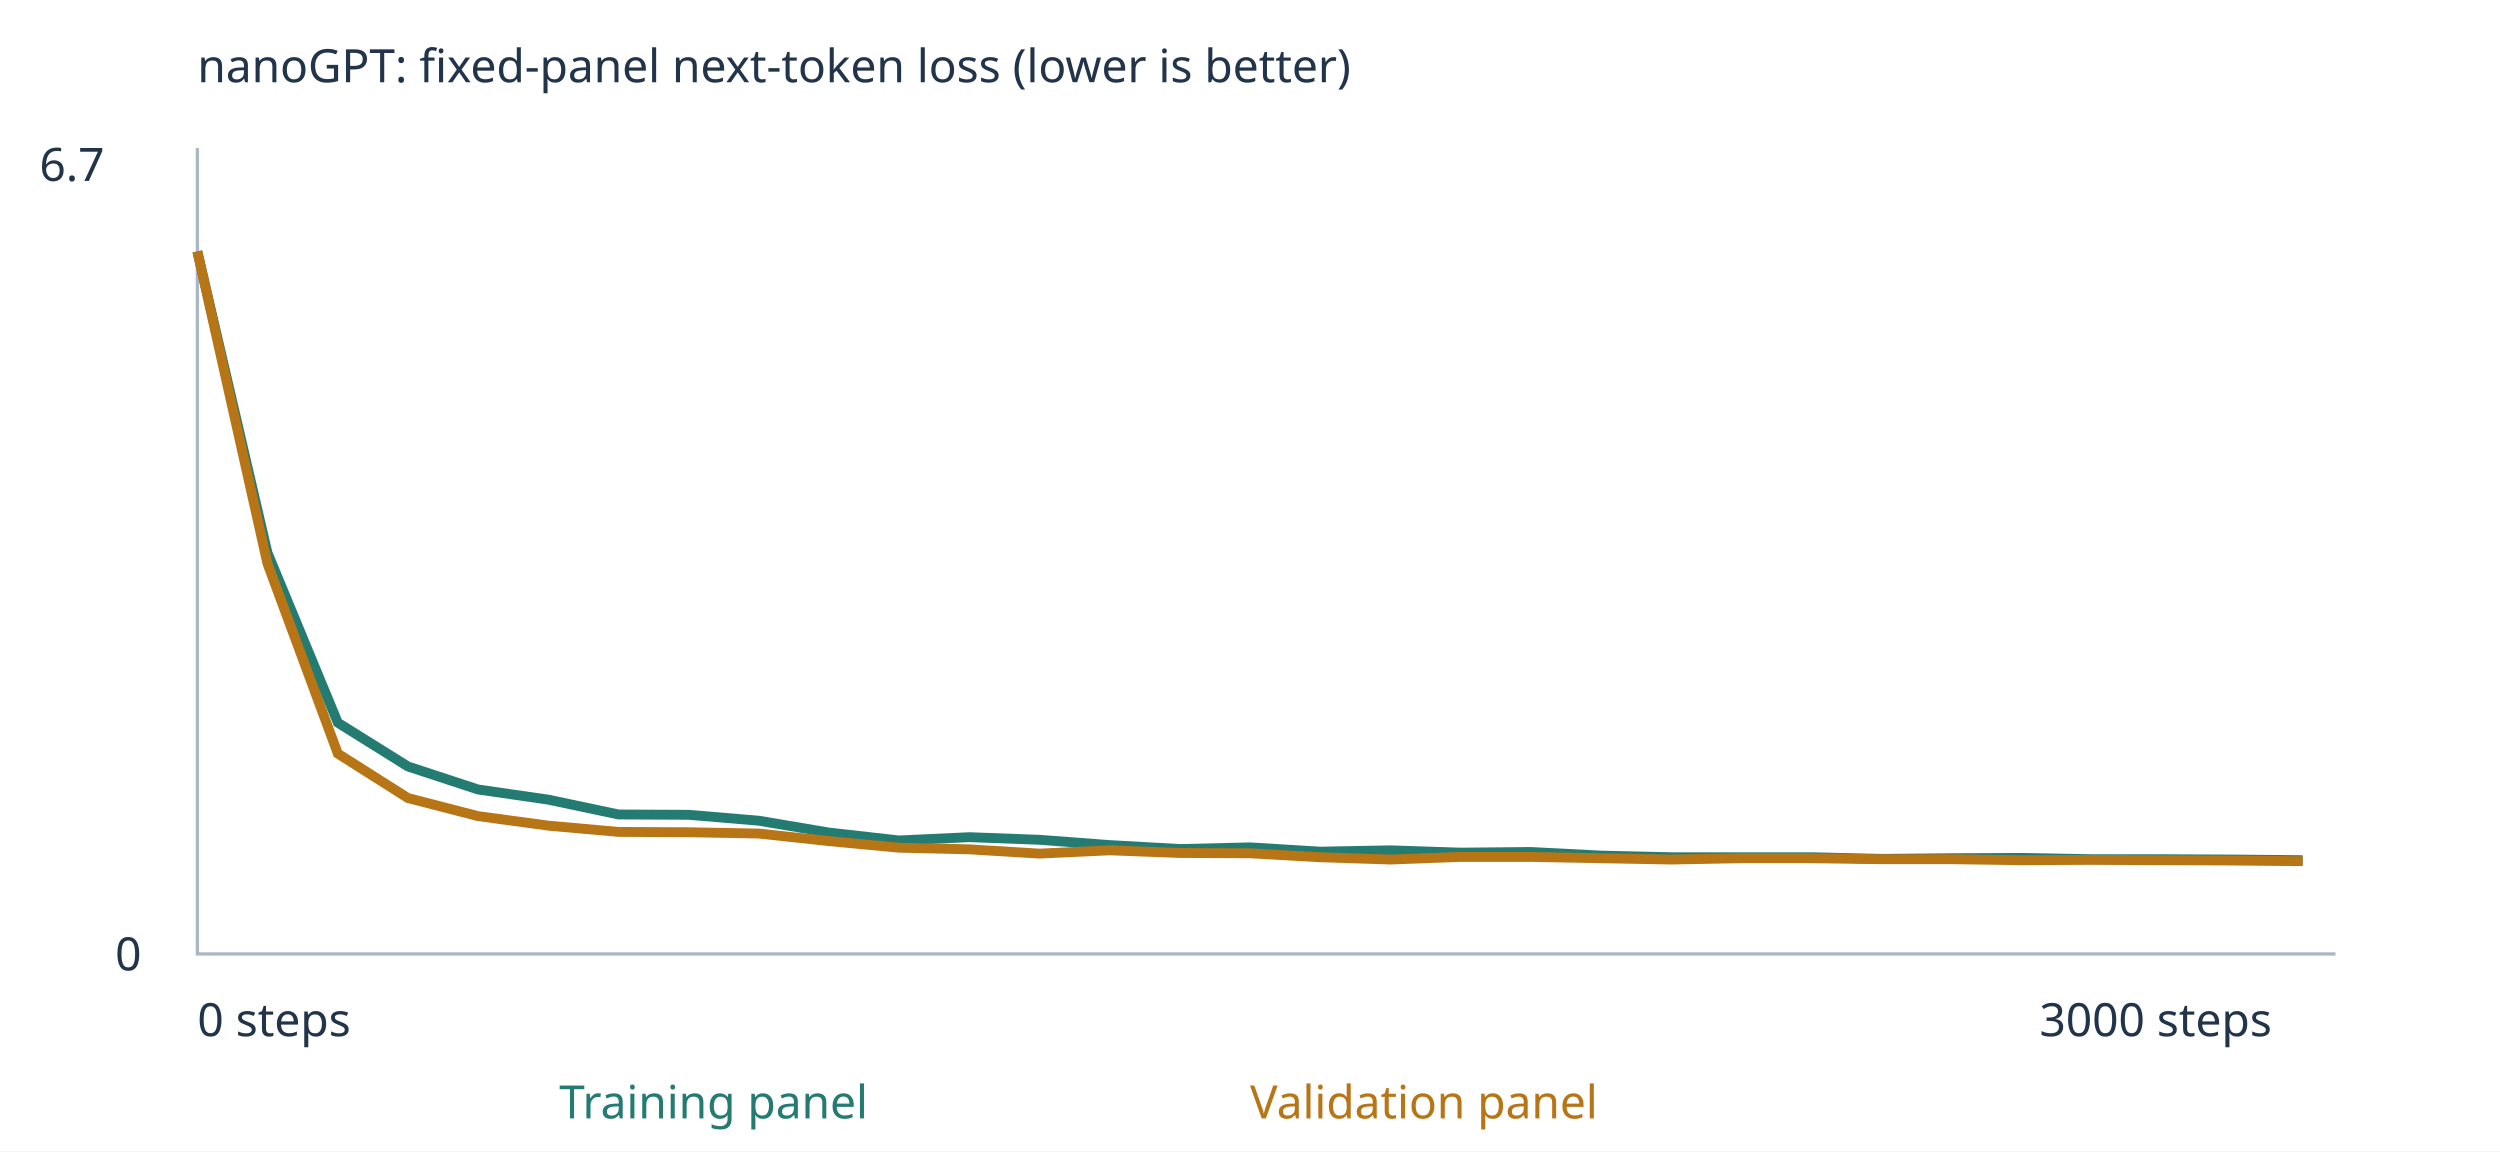
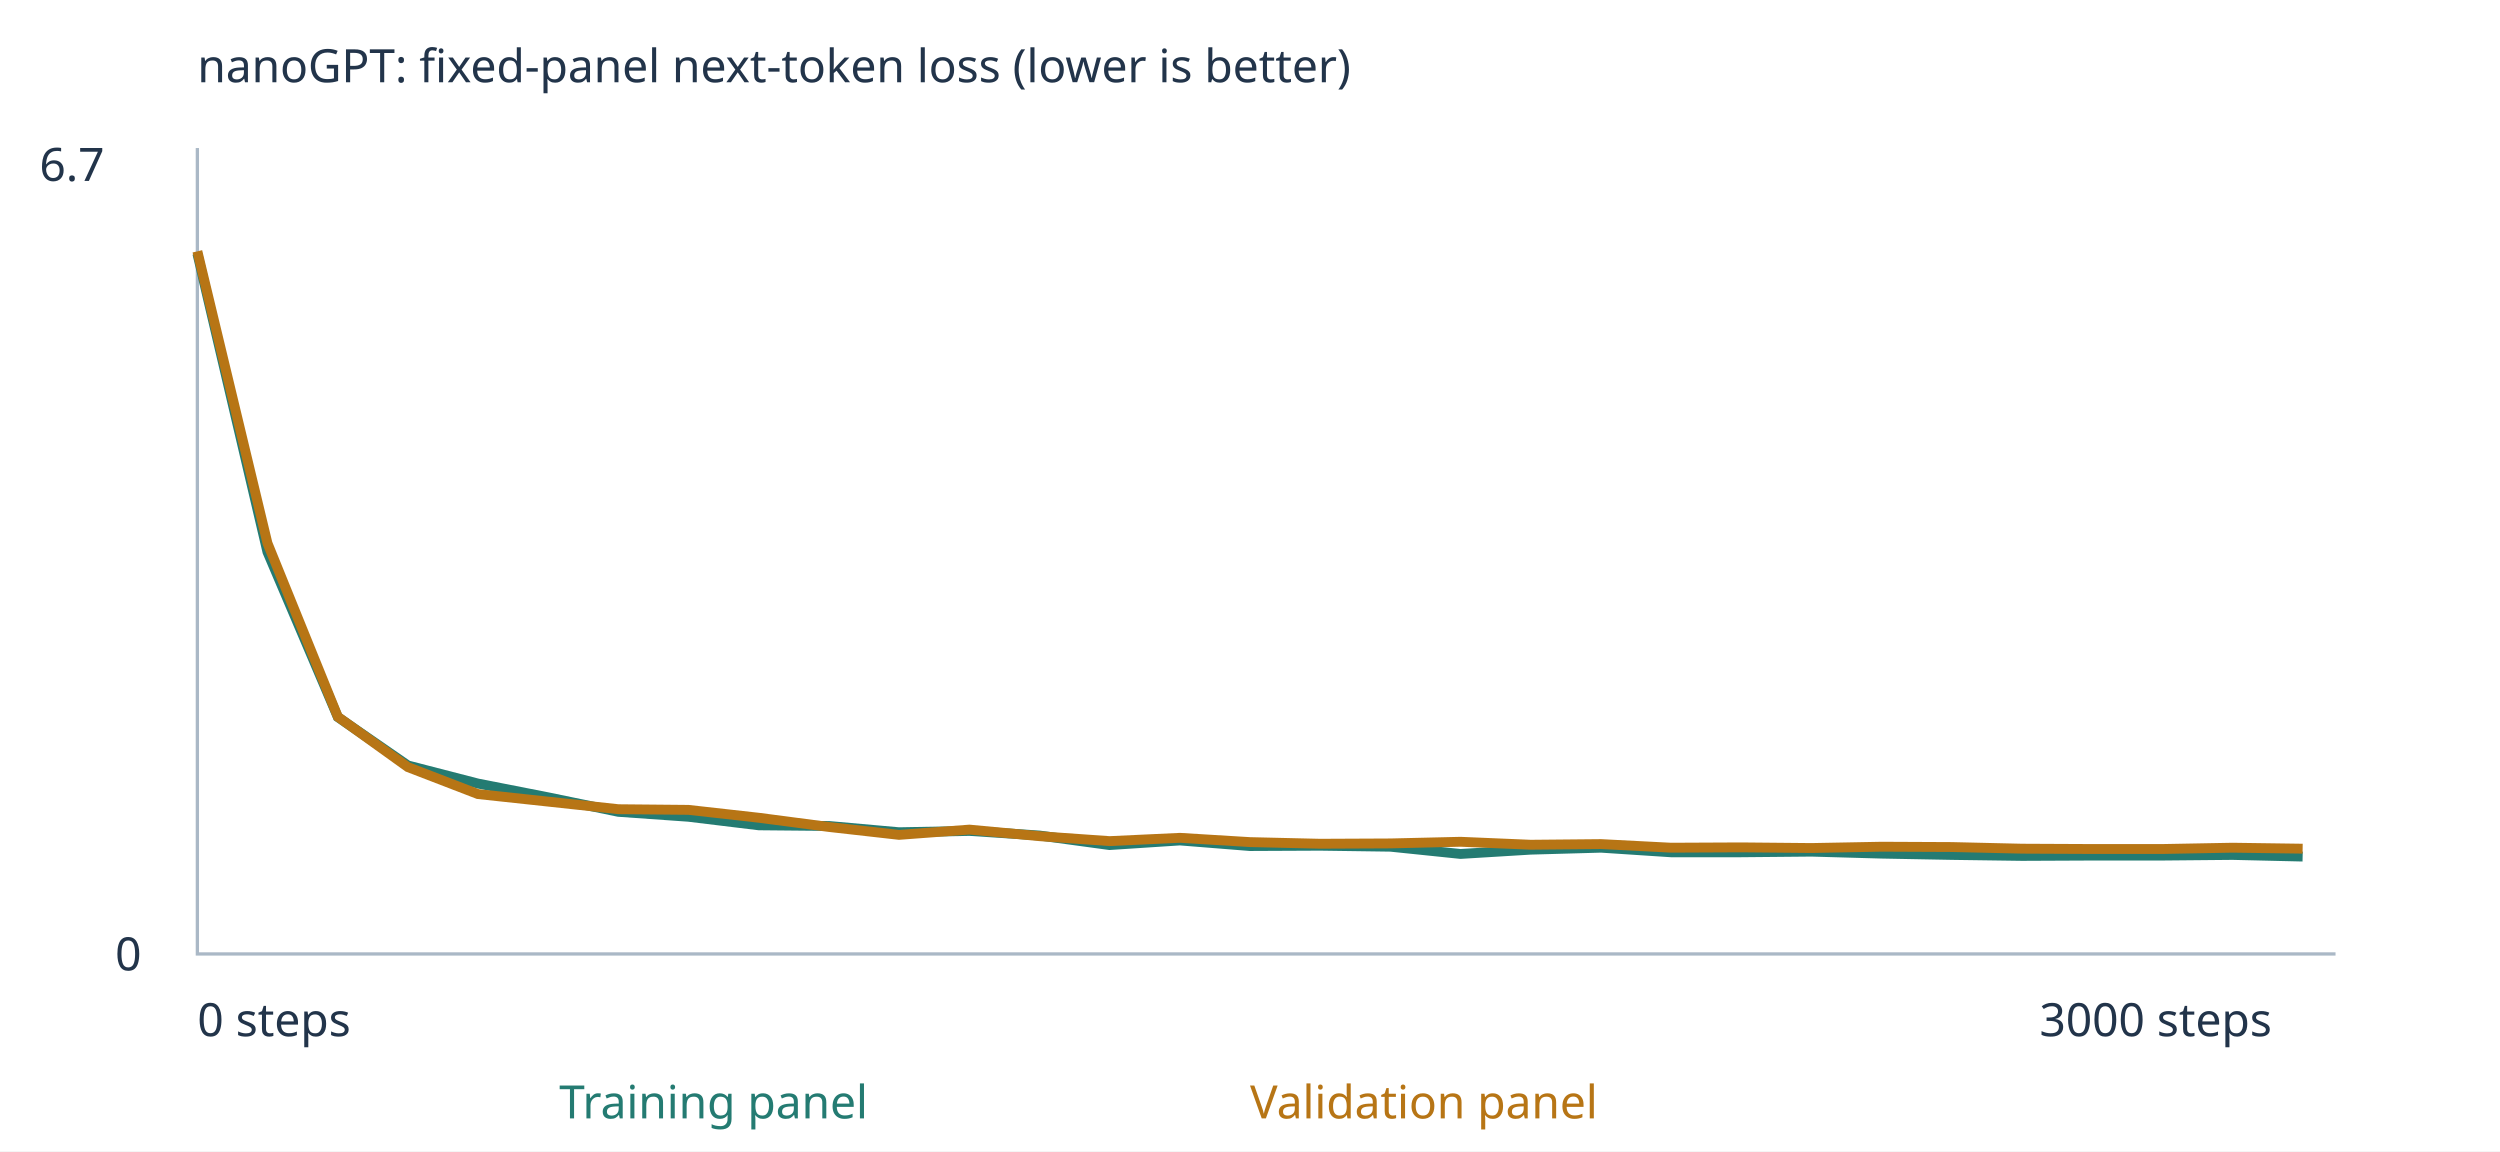
<svg xmlns="http://www.w3.org/2000/svg" width="760" height="350" viewBox="0 0 760 350">
  <rect width="760" height="350" fill="white" />
  <g font-family="sans-serif" font-size="14" fill="#22344a">
    <text x="60" y="25">nanoGPT: fixed-panel next-token loss (lower is better)</text>
    <path d="M60 45V290H710" fill="none" stroke="#aab8c6" />
    <text x="35" y="295">0</text>
    <text x="12" y="55">6.7</text>
    <text x="60" y="315">0 steps</text>
    <text x="620" y="315">3000 steps</text>
-     <polyline points="60.0,76.5 81.3,168.0 102.7,219.7 124.0,233.0 145.3,240.0 166.7,243.1 188.0,247.6 209.3,247.7 230.7,249.5 252.0,253.1 273.3,255.5 294.7,254.5 316.0,255.3 337.3,256.9 358.7,258.1 380.0,257.6 401.3,258.9 422.7,258.5 444.0,259.2 465.3,259.0 486.7,260.1 508.0,260.6 529.3,260.6 550.7,260.6 572.0,261.1 593.3,260.9 614.7,260.8 636.0,261.2 657.3,261.2 678.7,261.3 700.0,261.5" fill="none" stroke="#247b72" stroke-width="3" />
-     <polyline points="60.0,76.4 81.3,171.3 102.7,229.1 124.0,242.6 145.3,248.1 166.7,251.0 188.0,252.9 209.3,253.0 230.7,253.4 252.0,255.7 273.3,257.7 294.7,258.2 316.0,259.5 337.3,258.5 358.7,259.3 380.0,259.4 401.3,260.6 422.7,261.3 444.0,260.5 465.3,260.5 486.7,260.9 508.0,261.3 529.3,260.9 550.7,260.9 572.0,261.2 593.3,261.2 614.7,261.5 636.0,261.4 657.3,261.5 678.7,261.6 700.0,261.8" fill="none" stroke="#b77515" stroke-width="3" />
+     <polyline points="60.0,77.1 81.3,167.8 102.7,218.0 124.0,232.7 145.3,238.2 166.7,242.4 188.0,246.8 209.3,248.3 230.7,250.9 252.0,251.1 273.3,253.0 294.7,252.6 316.0,254.0 337.3,256.9 358.7,255.5 380.0,257.2 401.3,257.1 422.7,257.4 444.0,259.6 465.3,258.3 486.7,257.7 508.0,259.1 529.3,259.1 550.7,258.9 572.0,259.5 593.3,259.9 614.7,260.2 636.0,260.1 657.3,260.1 678.7,259.9 700.0,260.4" fill="none" stroke="#247b72" stroke-width="3" />
+     <polyline points="60.0,76.4 81.3,165.1 102.7,217.9 124.0,233.2 145.3,241.4 166.7,243.7 188.0,246.0 209.3,246.2 230.7,248.6 252.0,251.4 273.3,253.8 294.7,252.2 316.0,254.2 337.3,255.7 358.7,254.7 380.0,256.0 401.3,256.5 422.7,256.4 444.0,255.9 465.3,256.8 486.7,256.6 508.0,257.7 529.3,257.6 550.7,257.8 572.0,257.4 593.3,257.5 614.7,258.0 636.0,258.1 657.3,258.1 678.7,257.7 700.0,258.0" fill="none" stroke="#b77515" stroke-width="3" />
    <text x="170" y="340" fill="#247b72">Training panel</text>
    <text x="380" y="340" fill="#b77515">Validation panel</text>
  </g>
</svg>
